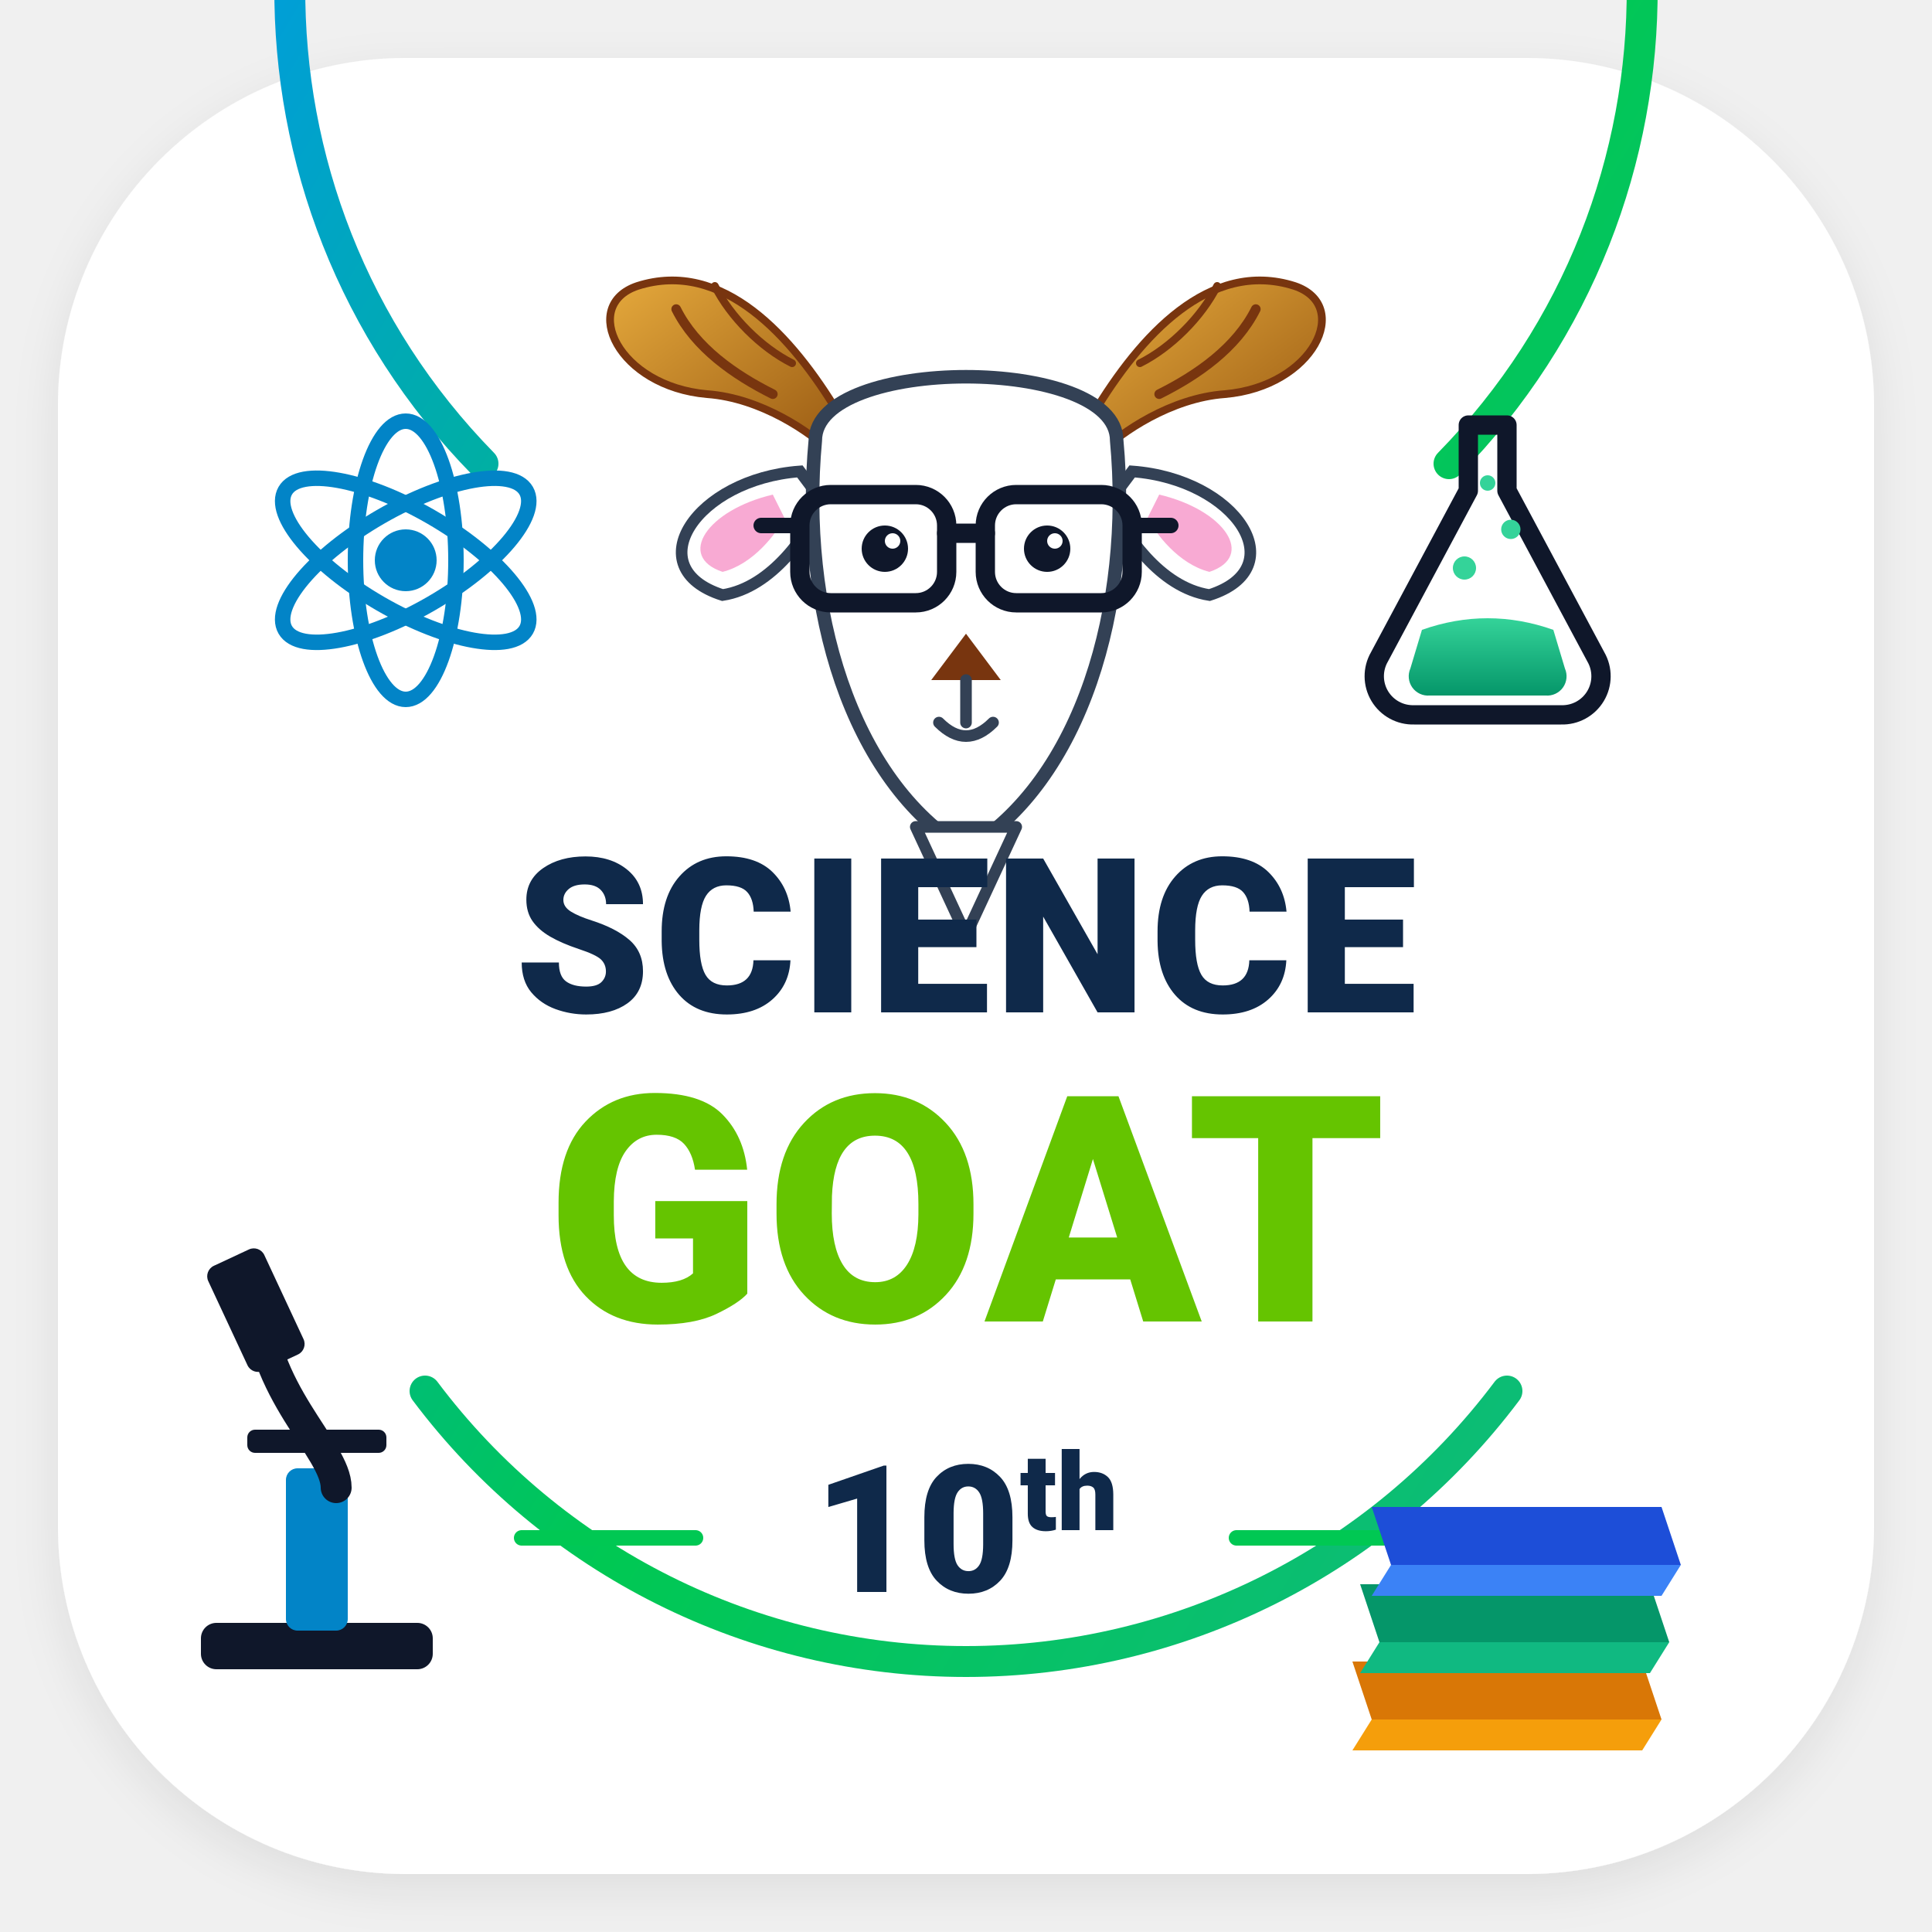
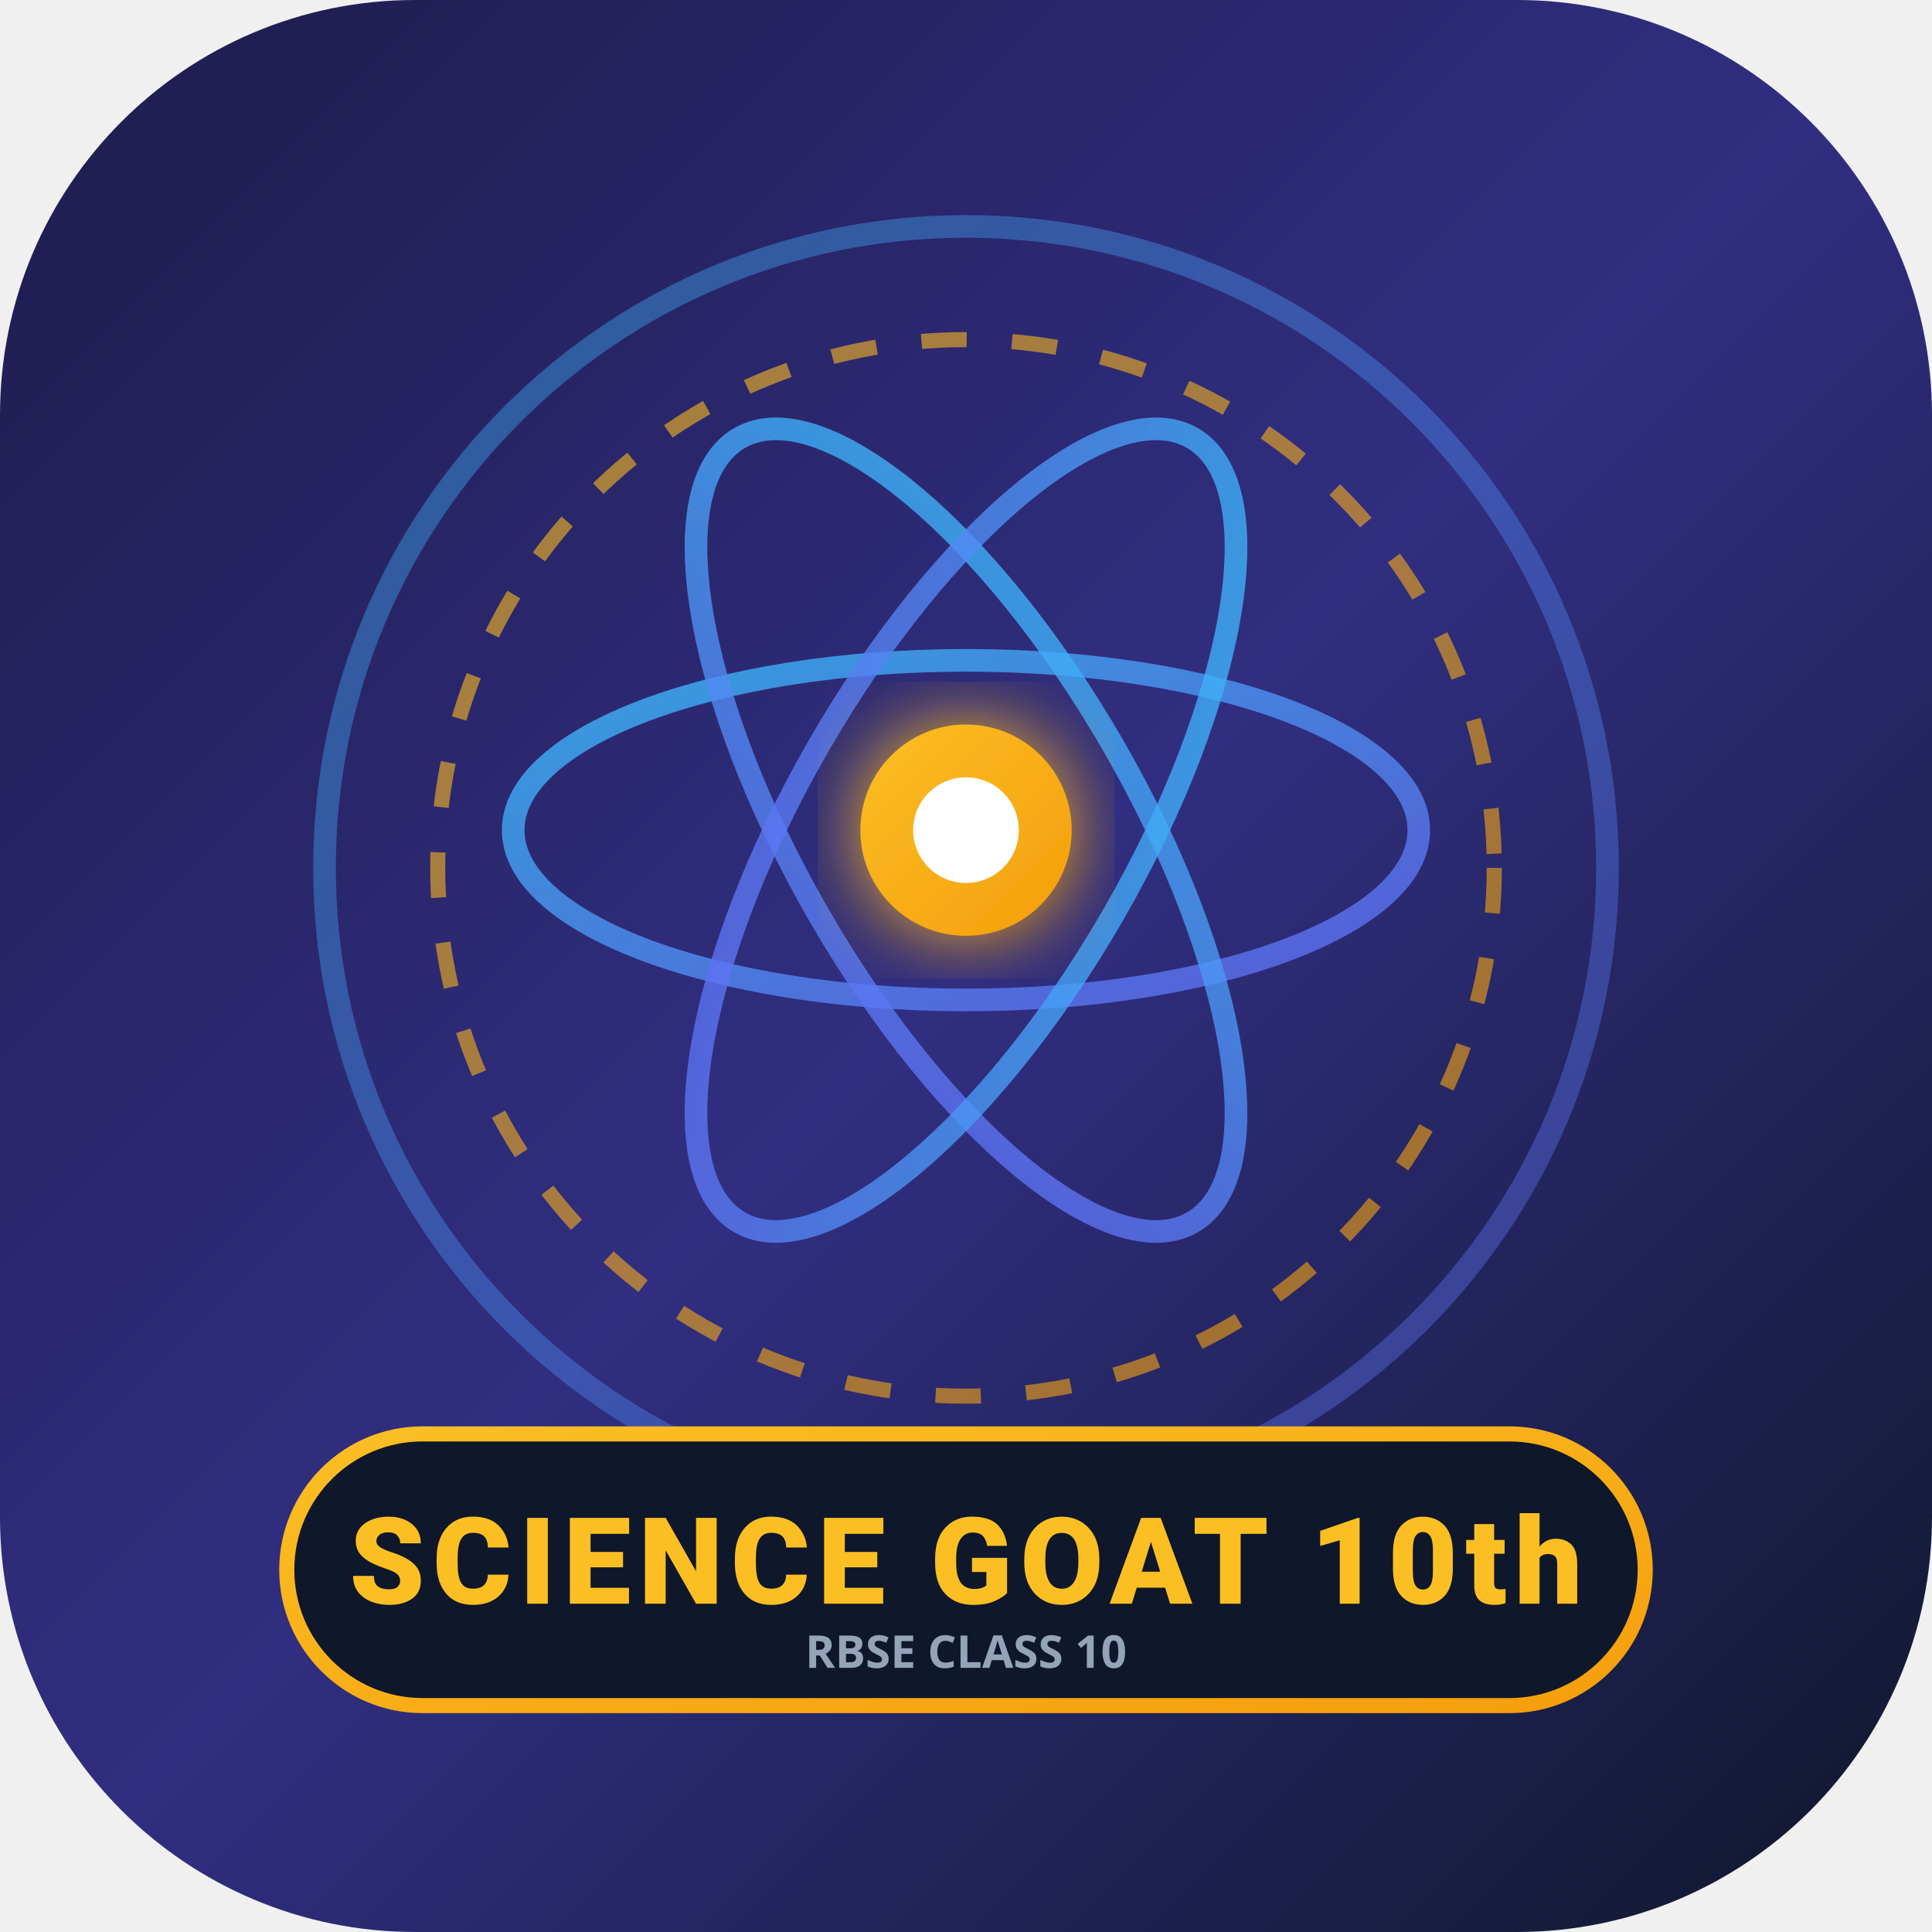
- <svg xmlns="http://www.w3.org/2000/svg" viewBox="0 0 500 500" width="100%" height="100%">
+ <svg xmlns="http://www.w3.org/2000/svg" width="512" height="512" viewBox="0 0 512 512">
  <defs>
-     <linearGradient id="ringGrad" x1="0%" y1="0%" x2="100%" y2="100%">
-       <stop offset="0%" stop-color="#0092FF" />
-       <stop offset="60%" stop-color="#00C853" />
-       <stop offset="100%" stop-color="#10B981" />
+     <linearGradient id="bgGrad" x1="0%" y1="0%" x2="100%" y2="100%">
+       <stop offset="0%" stop-color="#1e1b4b" />
+       <stop offset="50%" stop-color="#312e81" />
+       <stop offset="100%" stop-color="#0f172a" />
    </linearGradient>
-     <linearGradient id="flaskGrad" x1="0%" y1="0%" x2="0%" y2="100%">
-       <stop offset="0%" stop-color="#34D399" />
-       <stop offset="100%" stop-color="#059669" />
+     <linearGradient id="goldGrad" x1="0%" y1="0%" x2="100%" y2="100%">
+       <stop offset="0%" stop-color="#fbbf24" />
+       <stop offset="100%" stop-color="#f59e0b" />
    </linearGradient>
-     <linearGradient id="hornGrad" x1="0%" y1="0%" x2="100%" y2="100%">
-       <stop offset="0%" stop-color="#E5A93C" />
-       <stop offset="100%" stop-color="#9A5B13" />
+     <linearGradient id="cyanGrad" x1="0%" y1="0%" x2="100%" y2="100%">
+       <stop offset="0%" stop-color="#38bdf8" />
+       <stop offset="100%" stop-color="#6366f1" />
    </linearGradient>
-     <filter id="shadow" x="-10%" y="-10%" width="120%" height="120%">
-       <feDropShadow dx="0" dy="4" stdDeviation="6" flood-opacity="0.08" />
+     <filter id="glow" x="-20%" y="-20%" width="140%" height="140%">
+       <feGaussianBlur stdDeviation="10" result="blur" />
+       <feComposite in="SourceGraphic" in2="blur" operator="over" />
    </filter>
  </defs>
-   <rect x="15" y="15" width="470" height="470" rx="90" fill="#FFFFFF" filter="url(#shadow)" />
-   <path d="M 125,120 A 175,175 0 1,1 375,120 M 390,360 A 175,175 0 0,1 110,360" fill="none" stroke="url(#ringGrad)" stroke-width="8" stroke-linecap="round" />
-   <g transform="translate(65, 105)">
-     <ellipse cx="40" cy="40" rx="36" ry="13" transform="rotate(30 40 40)" fill="none" stroke="#0284C7" stroke-width="4" />
-     <ellipse cx="40" cy="40" rx="36" ry="13" transform="rotate(-30 40 40)" fill="none" stroke="#0284C7" stroke-width="4" />
-     <ellipse cx="40" cy="40" rx="36" ry="13" transform="rotate(90 40 40)" fill="none" stroke="#0284C7" stroke-width="4" />
-     <circle cx="40" cy="40" r="8" fill="#0284C7" />
+   <rect width="512" height="512" rx="110" fill="url(#bgGrad)" />
+   <circle cx="256" cy="230" r="170" fill="none" stroke="url(#cyanGrad)" stroke-width="6" opacity="0.4" />
+   <circle cx="256" cy="230" r="140" fill="none" stroke="url(#goldGrad)" stroke-width="4" stroke-dasharray="12 12" opacity="0.6" />
+   <g transform="translate(256, 220)">
+     <ellipse rx="120" ry="45" fill="none" stroke="url(#cyanGrad)" stroke-width="6" transform="rotate(0)" opacity="0.8" />
+     <ellipse rx="120" ry="45" fill="none" stroke="url(#cyanGrad)" stroke-width="6" transform="rotate(60)" opacity="0.8" />
+     <ellipse rx="120" ry="45" fill="none" stroke="url(#cyanGrad)" stroke-width="6" transform="rotate(120)" opacity="0.8" />
+     <circle cx="0" cy="0" r="28" fill="url(#goldGrad)" filter="url(#glow)" />
+     <circle cx="0" cy="0" r="14" fill="#ffffff" />
  </g>
-   <g transform="translate(345, 95)">
-     <path d="M 35,15 L 45,15 L 45,32 L 68,75 A 10,10 0 0,1 59,90 L 21,90 A 10,10 0 0,1 12,75 L 35,32 Z" fill="none" stroke="#0F172A" stroke-width="5" stroke-linejoin="round" />
-     <path d="M 23,68 Q 40,62 57,68 L 60,78 A 5,5 0 0,1 55,85 L 25,85 A 5,5 0 0,1 20,78 Z" fill="url(#flaskGrad)" />
-     <circle cx="34" cy="52" r="3" fill="#34D399" />
-     <circle cx="46" cy="42" r="2.5" fill="#34D399" />
-     <circle cx="40" cy="30" r="2" fill="#34D399" />
-   </g>
-   <g transform="translate(155, 42)">
-     <path d="M 62,65 C 50,45 32,25 10,32 C -5,37 5,58 28,60 C 42,61 55,70 60,75 Z" fill="url(#hornGrad)" stroke="#78350F" stroke-width="2" />
-     <path d="M 20,38 C 25,48 35,55 45,60" fill="none" stroke="#78350F" stroke-width="2.5" stroke-linecap="round" />
-     <path d="M 30,32 C 34,40 42,48 50,52" fill="none" stroke="#78350F" stroke-width="2" stroke-linecap="round" />
-     <path d="M 128,65 C 140,45 158,25 180,32 C 195,37 185,58 162,60 C 148,61 135,70 130,75 Z" fill="url(#hornGrad)" stroke="#78350F" stroke-width="2" />
-     <path d="M 170,38 C 165,48 155,55 145,60" fill="none" stroke="#78350F" stroke-width="2.5" stroke-linecap="round" />
-     <path d="M 160,32 C 156,40 148,48 140,52" fill="none" stroke="#78350F" stroke-width="2" stroke-linecap="round" />
-     <path d="M 52,80 C 25,82 10,105 32,112 C 45,110 54,96 58,88 Z" fill="#FFFFFF" stroke="#334155" stroke-width="3" />
-     <path d="M 45,86 C 28,90 20,102 32,106 C 40,104 46,96 48,92 Z" fill="#F472B6" opacity="0.6" />
-     <path d="M 138,80 C 165,82 180,105 158,112 C 145,110 136,96 132,88 Z" fill="#FFFFFF" stroke="#334155" stroke-width="3" />
-     <path d="M 145,86 C 162,90 170,102 158,106 C 150,104 144,96 142,92 Z" fill="#F472B6" opacity="0.6" />
-     <path d="M 56,72 C 56,50 134,50 134,72 C 138,115 125,160 95,178 C 65,160 52,115 56,72 Z" fill="#FFFFFF" stroke="#334155" stroke-width="3.5" stroke-linejoin="round" />
-     <path d="M 82,172 L 95,200 L 108,172 Z" fill="#FFFFFF" stroke="#334155" stroke-width="3" stroke-linejoin="round" />
-     <circle cx="74" cy="100" r="6" fill="#0F172A" />
-     <circle cx="116" cy="100" r="6" fill="#0F172A" />
-     <circle cx="76" cy="98" r="2" fill="#FFFFFF" />
-     <circle cx="118" cy="98" r="2" fill="#FFFFFF" />
-     <polygon points="95,122 86,134 104,134" fill="#78350F" />
-     <path d="M 95,134 L 95,145 M 88,145 Q 95,152 102,145" fill="none" stroke="#334155" stroke-width="3" stroke-linecap="round" />
-     <rect x="52" y="86" width="38" height="28" rx="8" fill="none" stroke="#0F172A" stroke-width="5" />
-     <rect x="100" y="86" width="38" height="28" rx="8" fill="none" stroke="#0F172A" stroke-width="5" />
-     <line x1="90" y1="96" x2="100" y2="96" stroke="#0F172A" stroke-width="5" stroke-linecap="round" />
-     <line x1="42" y1="94" x2="52" y2="94" stroke="#0F172A" stroke-width="4" stroke-linecap="round" />
-     <line x1="138" y1="94" x2="148" y2="94" stroke="#0F172A" stroke-width="4" stroke-linecap="round" />
-   </g>
-   <text x="250" y="262" text-anchor="middle" font-family="-apple-system, BlinkMacSystemFont, 'Segoe UI', Roboto, 'Arial Black', sans-serif" font-weight="900" font-size="56" fill="#0F294A" letter-spacing="1">SCIENCE</text>
-   <text x="250" y="342" text-anchor="middle" font-family="-apple-system, BlinkMacSystemFont, 'Segoe UI', Roboto, 'Arial Black', sans-serif" font-weight="900" font-size="82" fill="#65C400" letter-spacing="1">GOAT</text>
-   <g transform="translate(0, 370)">
-     <line x1="135" y1="28" x2="180" y2="28" stroke="#00C853" stroke-width="4" stroke-linecap="round" />
-     <text x="250" y="42" text-anchor="middle" font-family="-apple-system, BlinkMacSystemFont, 'Segoe UI', Roboto, 'Arial Black', sans-serif" font-weight="900" font-size="46" fill="#0F294A">10<tspan font-size="28" dy="-16">th</tspan>
-     </text>
-     <line x1="320" y1="28" x2="365" y2="28" stroke="#00C853" stroke-width="4" stroke-linecap="round" />
-   </g>
-   <g transform="translate(42, 310)">
-     <rect x="10" y="110" width="60" height="12" rx="4" fill="#0F172A" />
-     <rect x="32" y="70" width="16" height="42" rx="3" fill="#0284C7" />
-     <path d="M 25,25 C 25,50 45,65 45,75" fill="none" stroke="#0F172A" stroke-width="8" stroke-linecap="round" />
-     <rect x="12" y="15" width="16" height="30" rx="3" transform="rotate(-25 20 20)" fill="#0F172A" />
-     <rect x="22" y="60" width="36" height="6" rx="2" fill="#0F172A" />
-   </g>
-   <g transform="translate(340, 365)">
-     <path d="M 10,65 L 85,65 L 90,80 L 15,80 Z" fill="#D97706" />
-     <path d="M 15,80 L 90,80 L 85,88 L 10,88 Z" fill="#F59E0B" />
-     <path d="M 12,45 L 87,45 L 92,60 L 17,60 Z" fill="#059669" />
-     <path d="M 17,60 L 92,60 L 87,68 L 12,68 Z" fill="#10B981" />
-     <path d="M 15,25 L 90,25 L 95,40 L 20,40 Z" fill="#1D4ED8" />
-     <path d="M 20,40 L 95,40 L 90,48 L 15,48 Z" fill="#3B82F6" />
-   </g>
+   <rect x="76" y="380" width="360" height="72" rx="36" fill="#0f172a" stroke="url(#goldGrad)" stroke-width="4" />
+   <text x="256" y="425" font-family="'Hind', 'Segoe UI', Roboto, sans-serif" font-weight="900" font-size="32" fill="#fbbf24" text-anchor="middle" letter-spacing="2">
+     SCIENCE GOAT 10th
+   </text>
+   <text x="256" y="442" font-family="sans-serif" font-weight="700" font-size="12" fill="#94a3b8" text-anchor="middle">
+     RBSE CLASS 10
+   </text>
</svg>
